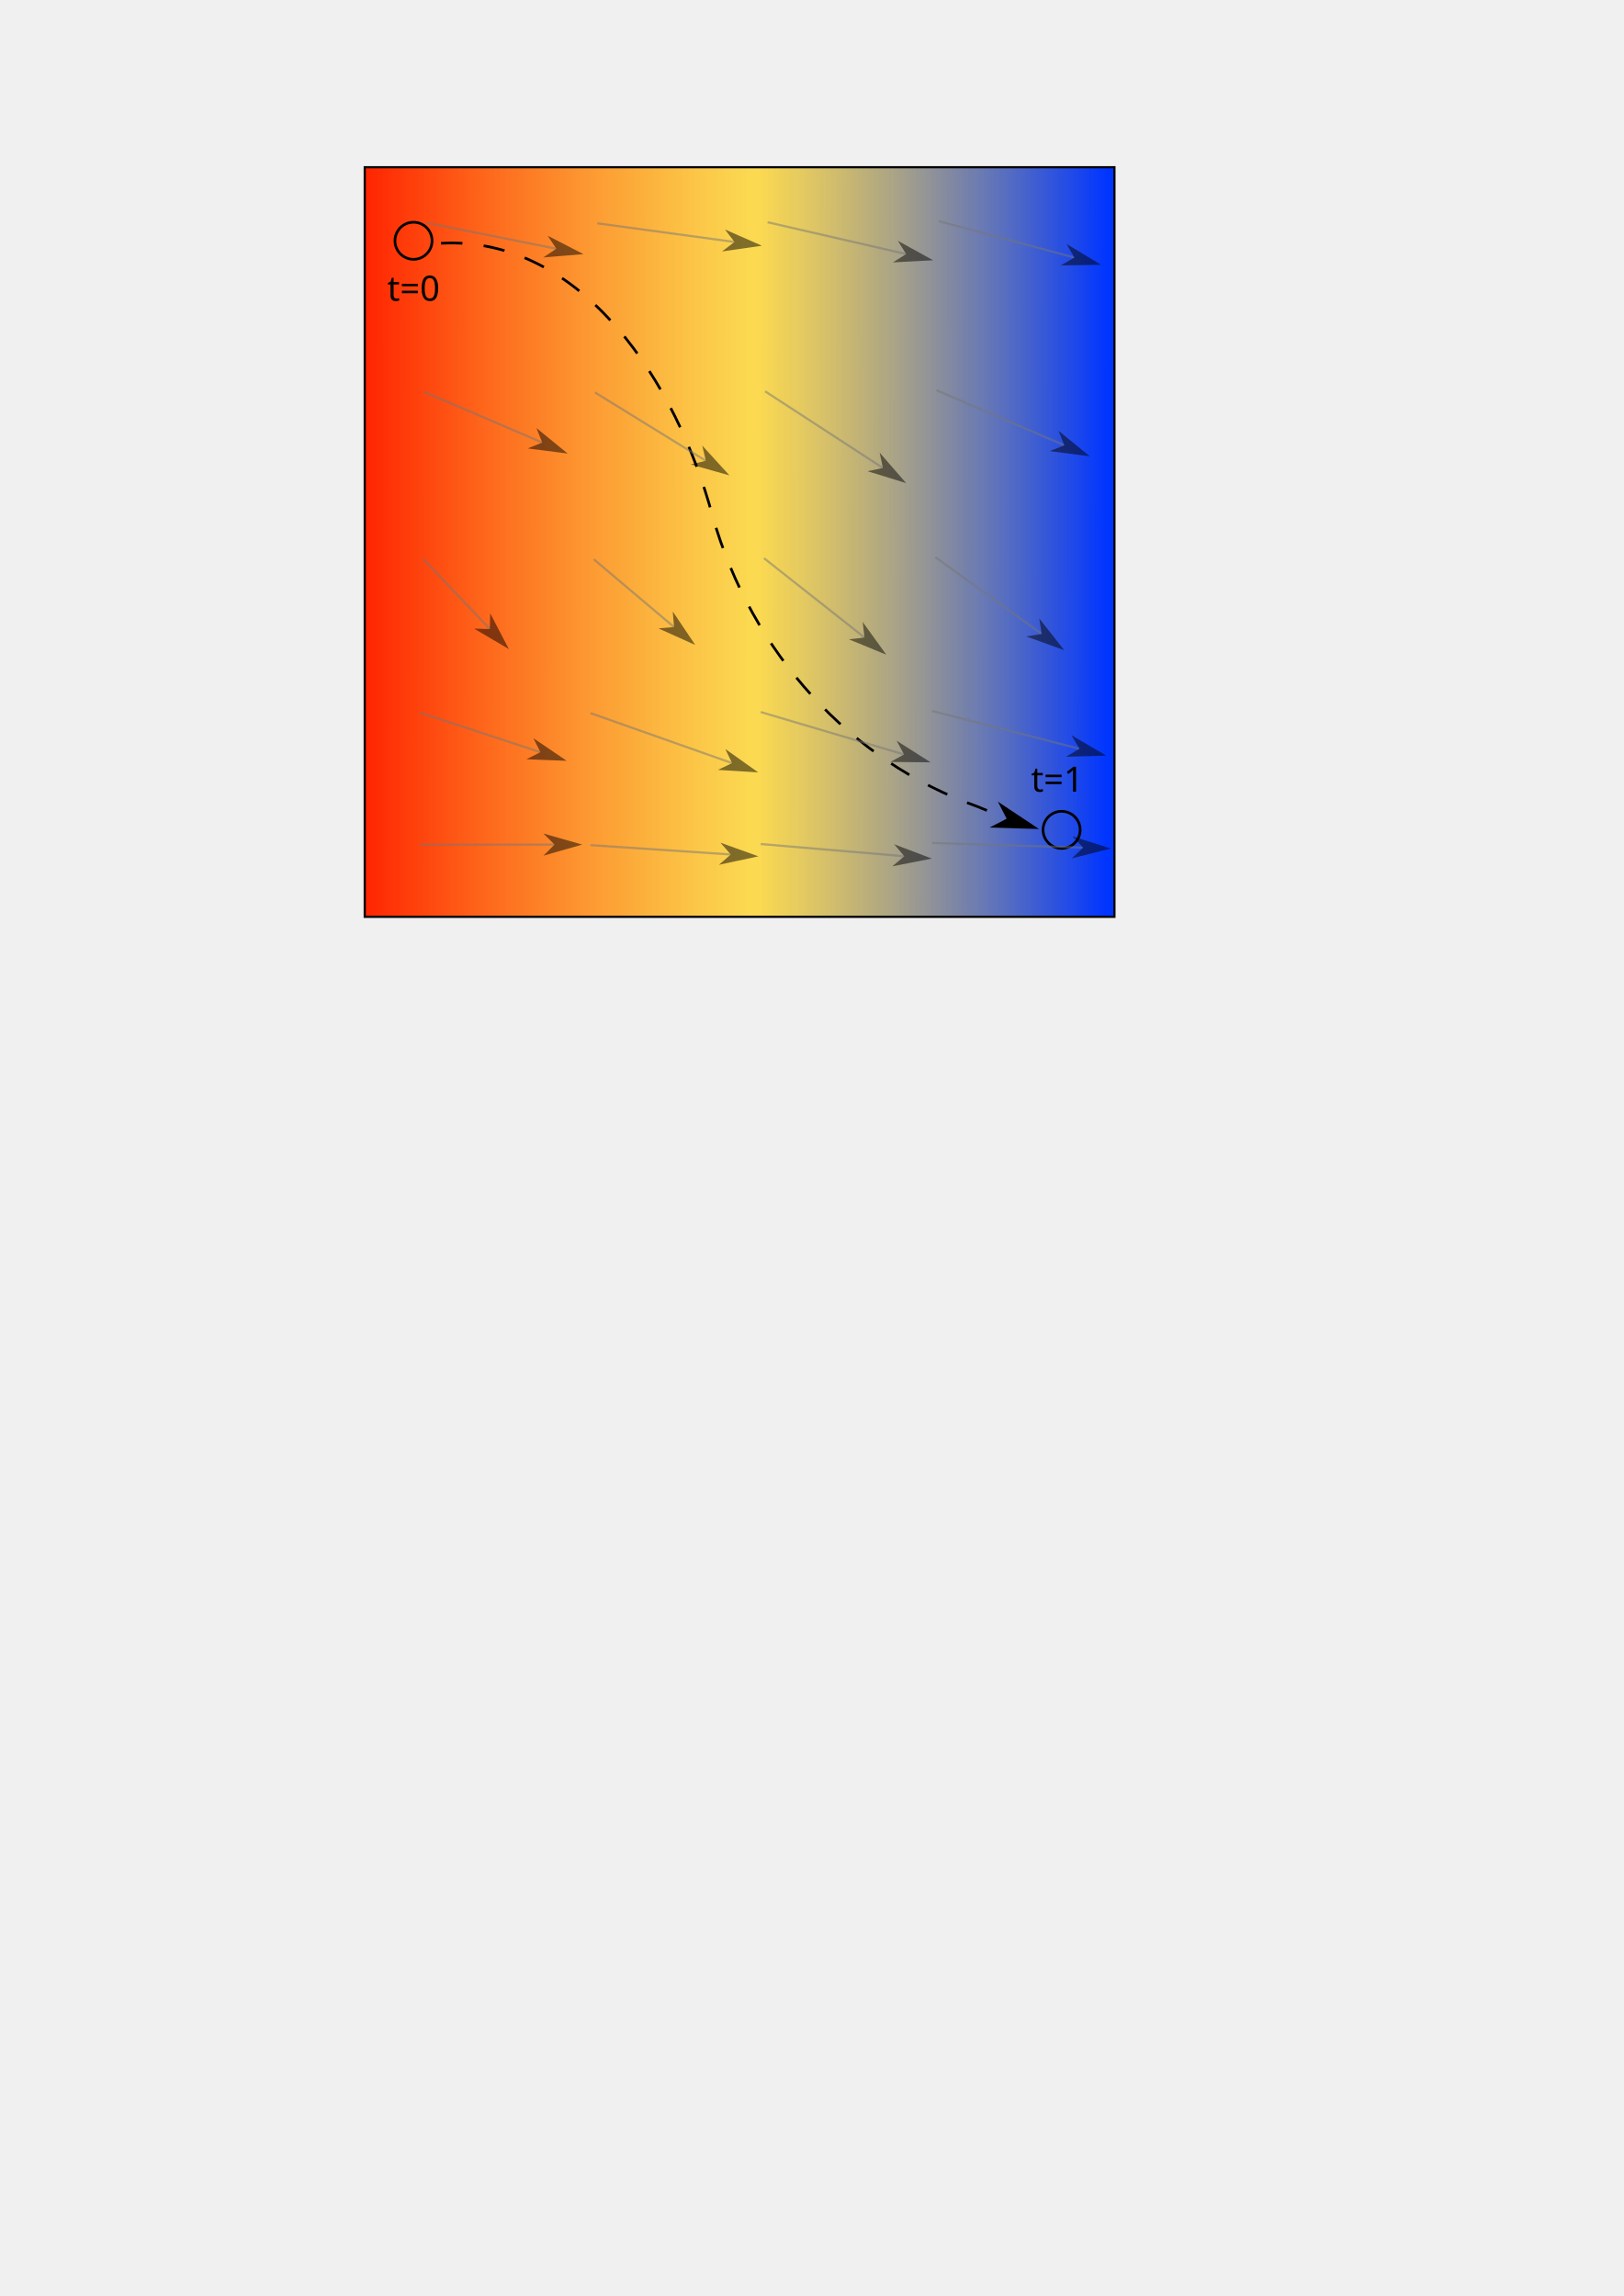
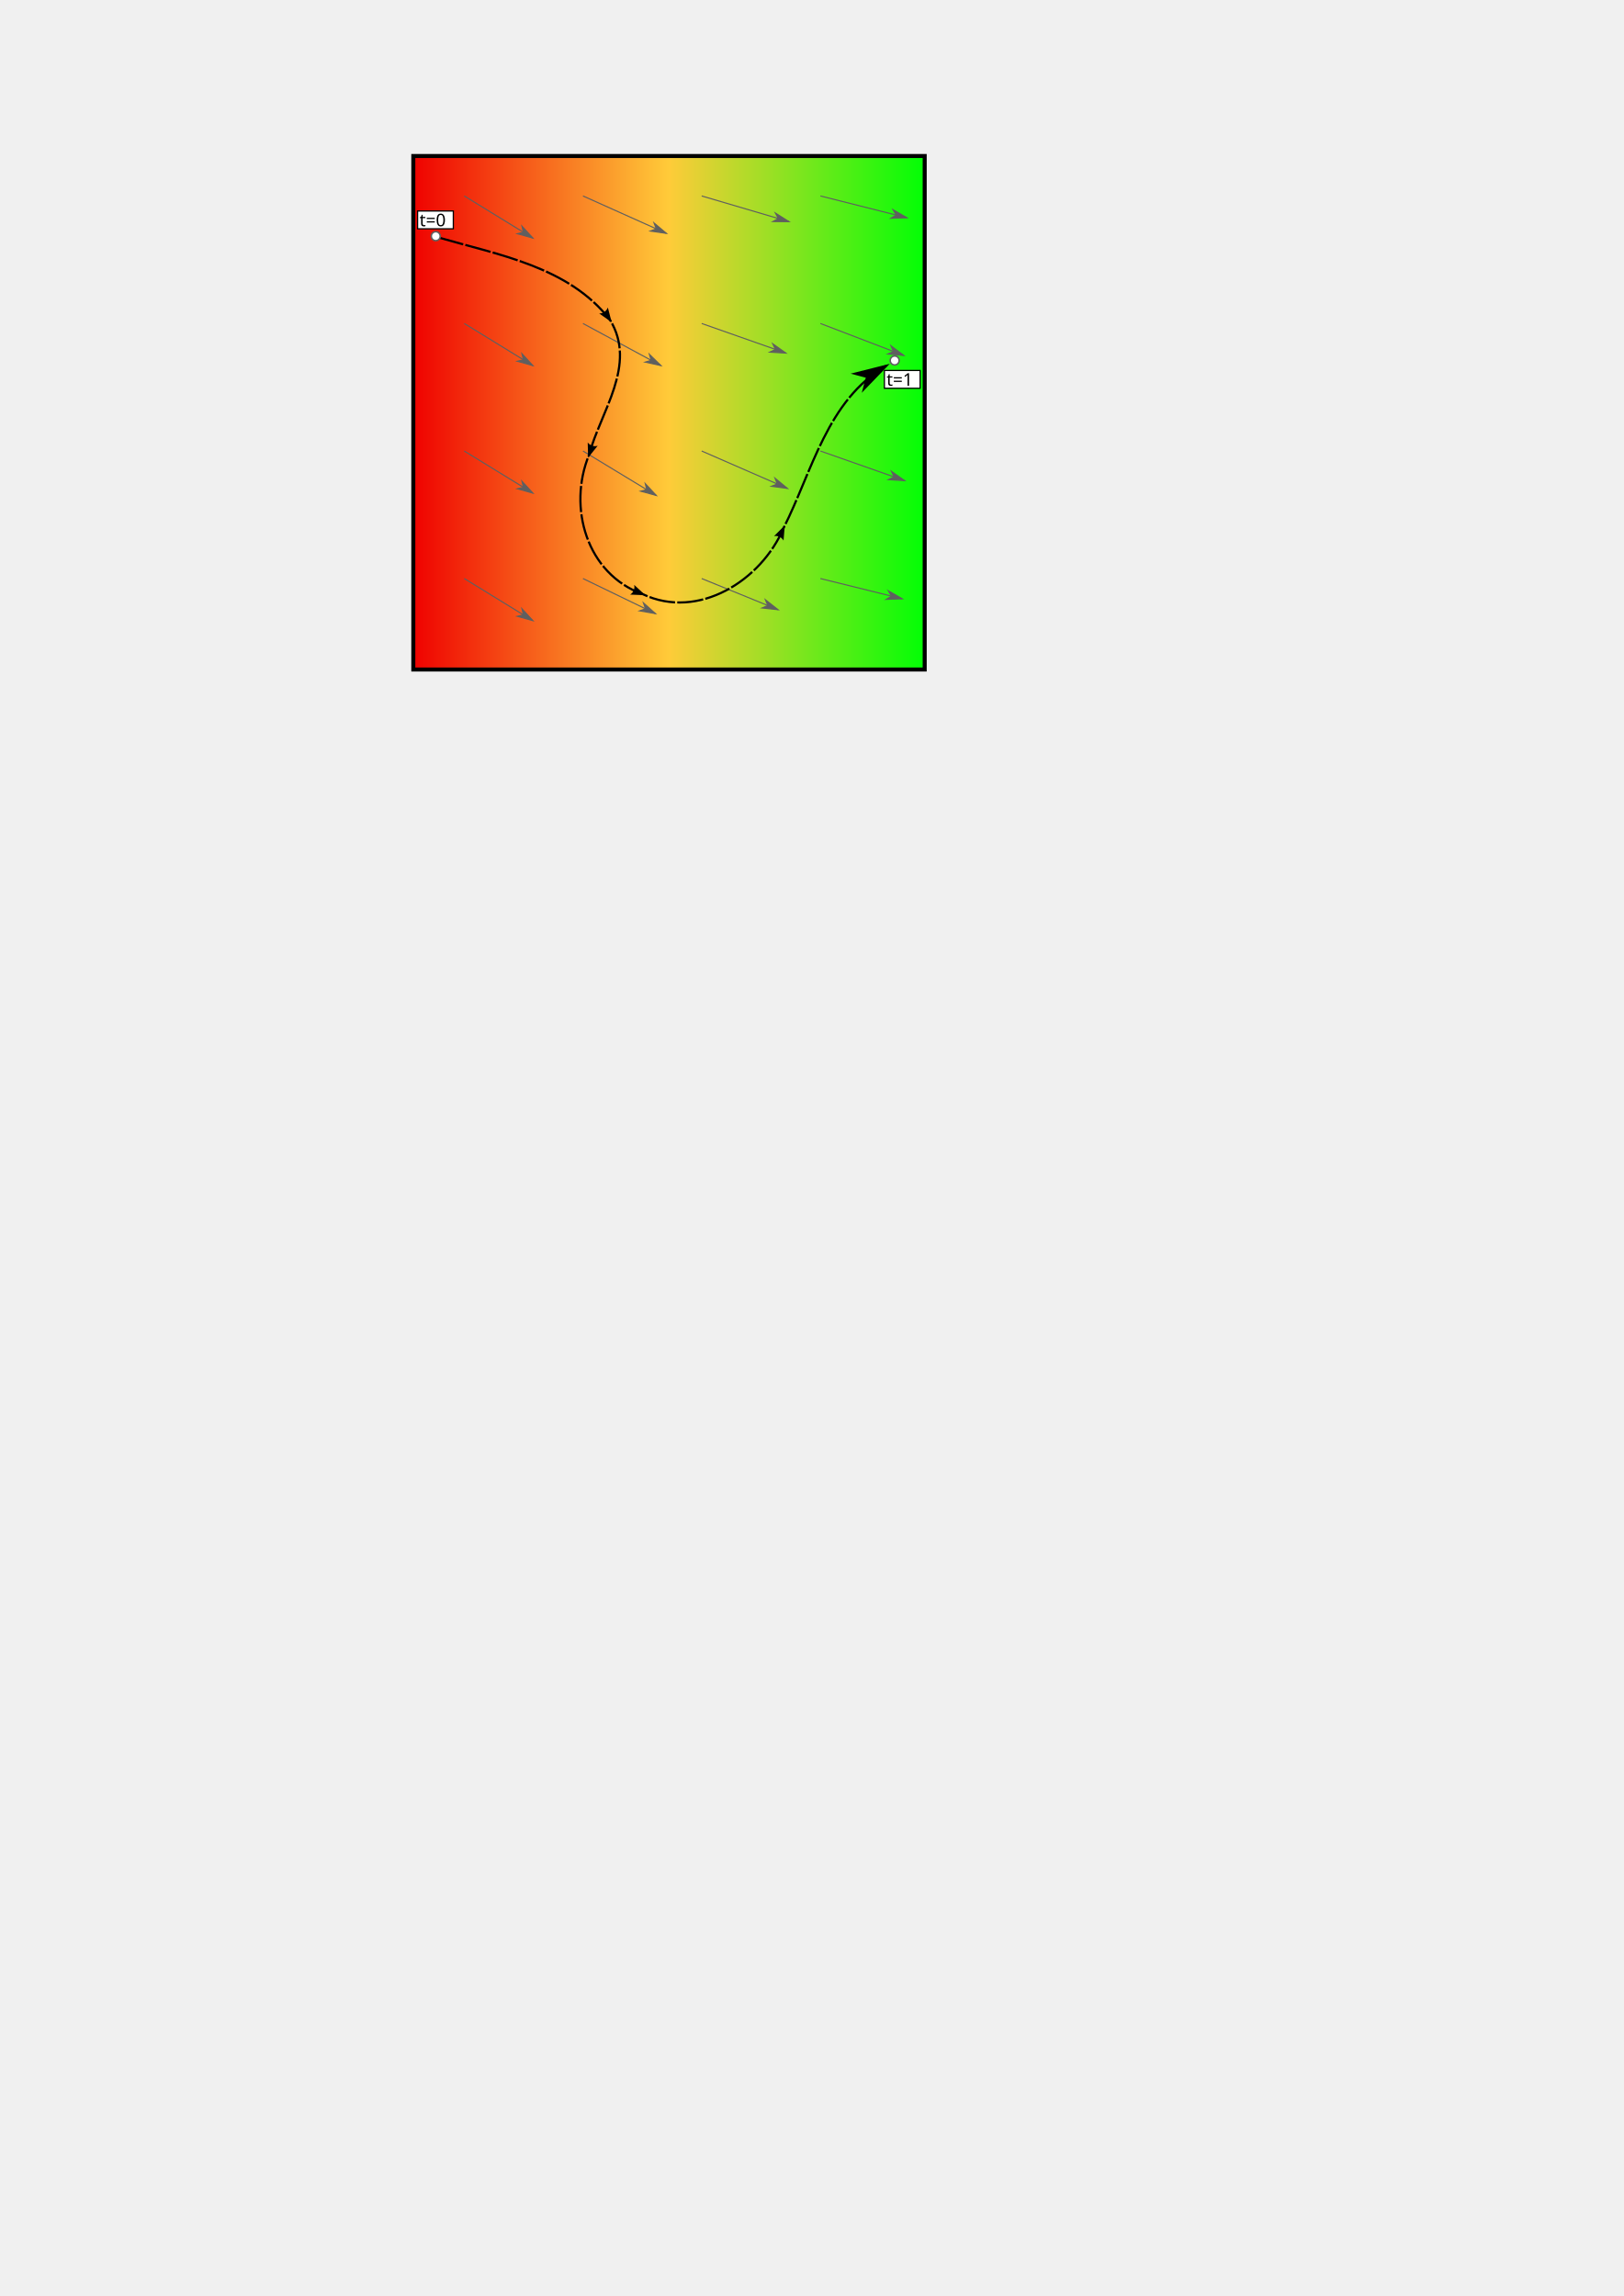
- <svg xmlns="http://www.w3.org/2000/svg" xmlns:xlink="http://www.w3.org/1999/xlink" width="744.094" height="1052.362" id="svg2" version="1.1">
-   <defs id="defs4">
-     <marker orient="auto" refY="0.0" refX="0.0" id="Arrow1Lend" style="overflow:visible;">
-       <path id="path3793" d="M 0.0,0.0 L 5.0,-5.0 L -12.5,0.0 L 5.0,5.0 L 0.0,0.0 z " style="fill-rule:evenodd;stroke:#000000;stroke-width:1.0pt;" transform="scale(0.8) rotate(180) translate(12.5,0)" />
+ <svg xmlns="http://www.w3.org/2000/svg" xmlns:ns1="http://www.openswatchbook.org/uri/2009/osb" xmlns:xlink="http://www.w3.org/1999/xlink" version="1.1" id="svg8409" height="1052.362" width="744.094">
+   <defs id="defs8411">
+     <marker style="overflow:visible;" id="Arrow2Mend" refX="0.0" refY="0.0" orient="auto">
+       <path transform="scale(0.6) rotate(180) translate(0,0)" d="M 8.719,4.034 L -2.207,0.016 L 8.719,-4.002 C 6.973,-1.63 6.983,1.616 8.719,4.034 z " style="fill-rule:evenodd;stroke-width:0.625;stroke-linejoin:round;" id="path6308" />
    </marker>
-     <linearGradient id="linearGradient3755">
-       <stop style="stop-color:#ff2200;stop-opacity:1;" offset="0" id="stop3757" />
-       <stop id="stop3763" offset="0.519" style="stop-color:#ffd11a;stop-opacity:0.742;" />
-       <stop style="stop-color:#ffd11a;stop-opacity:0.741;" offset="0.534" id="stop3765" />
-       <stop style="stop-color:#0035ff;stop-opacity:1;" offset="1" id="stop3759" />
+     <marker style="overflow:visible;" id="Arrow1Lend" refX="0.0" refY="0.0" orient="auto">
+       <path transform="scale(0.8) rotate(180) translate(12.5,0)" style="fill-rule:evenodd;stroke:#000000;stroke-width:1.0pt;" d="M 0.0,0.0 L 5.0,-5.0 L -12.5,0.0 L 5.0,5.0 L 0.0,0.0 z " id="path6284" />
+     </marker>
+     <linearGradient id="linearGradient8937">
+       <stop id="stop8939" offset="0" style="stop-color:#ef0000;stop-opacity:1;" />
+       <stop style="stop-color:#ffcb39;stop-opacity:1;" offset="0.5" id="stop8945" />
+       <stop id="stop8941" offset="1" style="stop-color:#00ff05;stop-opacity:1;" />
    </linearGradient>
-     <linearGradient xlink:href="#linearGradient3755" id="linearGradient3761" x1="165.714" y1="228.743" x2="507.323" y2="229.094" gradientUnits="userSpaceOnUse" />
-     <marker orient="auto" refY="0" refX="0" id="Arrow1Lend-3" style="overflow:visible">
-       <path id="path3793-7" d="M 0,0 5,-5 -12.5,0 5,5 0,0 z" style="fill-rule:evenodd;stroke:#000000;stroke-width:1pt" transform="matrix(-0.8,0,0,-0.8,-10,0)" />
+     <linearGradient ns1:paint="solid" id="linearGradient8927">
+       <stop id="stop8929" offset="0" style="stop-color:#000000;stop-opacity:1;" />
+     </linearGradient>
+     <linearGradient gradientTransform="translate(68.69037,6.060915)" gradientUnits="userSpaceOnUse" y2="183.126" x2="355.991" y1="183.126" x1="119.791" id="linearGradient8943" xlink:href="#linearGradient8937" />
+     <marker style="overflow:visible" id="Arrow1Lend-6" refX="0" refY="0" orient="auto">
+       <path transform="matrix(-0.8,0,0,-0.8,-10,0)" style="fill-rule:evenodd;stroke:#000000;stroke-width:1pt" d="M 0,0 5,-5 -12.5,0 5,5 0,0 z" id="path6284-2" />
    </marker>
-     <marker orient="auto" refY="0" refX="0" id="Arrow1Lend-6" style="overflow:visible">
-       <path id="path3793-4" d="M 0,0 5,-5 -12.5,0 5,5 0,0 z" style="fill-rule:evenodd;stroke:#000000;stroke-width:1pt" transform="matrix(-0.8,0,0,-0.8,-10,0)" />
+     <marker style="overflow:visible" id="Arrow1Lend-3" refX="0" refY="0" orient="auto">
+       <path transform="matrix(-0.8,0,0,-0.8,-10,0)" style="fill-rule:evenodd;stroke:#000000;stroke-width:1pt" d="M 0,0 5,-5 -12.5,0 5,5 0,0 z" id="path6284-1" />
    </marker>
-     <marker orient="auto" refY="0" refX="0" id="Arrow1Lend-38" style="overflow:visible">
-       <path id="path3793-9" d="M 0,0 5,-5 -12.5,0 5,5 0,0 z" style="fill-rule:evenodd;stroke:#000000;stroke-width:1pt" transform="matrix(-0.8,0,0,-0.8,-10,0)" />
+     <marker style="overflow:visible" id="Arrow1Lend-0" refX="0" refY="0" orient="auto">
+       <path transform="matrix(-0.8,0,0,-0.8,-10,0)" style="fill-rule:evenodd;stroke:#000000;stroke-width:1pt" d="M 0,0 5,-5 -12.5,0 5,5 0,0 z" id="path6284-5" />
    </marker>
-     <marker orient="auto" refY="0" refX="0" id="marker4608" style="overflow:visible">
-       <path id="path4610" d="M 0,0 5,-5 -12.5,0 5,5 0,0 z" style="fill-rule:evenodd;stroke:#000000;stroke-width:1pt" transform="matrix(-0.8,0,0,-0.8,-10,0)" />
+     <marker style="overflow:visible" id="Arrow1Lend-8" refX="0" refY="0" orient="auto">
+       <path transform="matrix(-0.8,0,0,-0.8,-10,0)" style="fill-rule:evenodd;stroke:#000000;stroke-width:1pt" d="M 0,0 5,-5 -12.5,0 5,5 0,0 z" id="path6284-7" />
    </marker>
-     <marker orient="auto" refY="0" refX="0" id="Arrow1Lend-5" style="overflow:visible">
-       <path id="path3793-0" d="M 0,0 5,-5 -12.5,0 5,5 0,0 z" style="fill-rule:evenodd;stroke:#000000;stroke-width:1pt" transform="matrix(-0.8,0,0,-0.8,-10,0)" />
+     <marker style="overflow:visible" id="marker9195" refX="0" refY="0" orient="auto">
+       <path transform="matrix(-0.8,0,0,-0.8,-10,0)" style="fill-rule:evenodd;stroke:#000000;stroke-width:1pt" d="M 0,0 5,-5 -12.5,0 5,5 0,0 z" id="path9197" />
    </marker>
-     <marker orient="auto" refY="0" refX="0" id="Arrow1Lend-59" style="overflow:visible">
-       <path id="path3793-92" d="M 0,0 5,-5 -12.5,0 5,5 0,0 z" style="fill-rule:evenodd;stroke:#000000;stroke-width:1pt" transform="matrix(-0.8,0,0,-0.8,-10,0)" />
+     <marker style="overflow:visible" id="marker9199" refX="0" refY="0" orient="auto">
+       <path transform="matrix(-0.8,0,0,-0.8,-10,0)" style="fill-rule:evenodd;stroke:#000000;stroke-width:1pt" d="M 0,0 5,-5 -12.5,0 5,5 0,0 z" id="path9201" />
    </marker>
-     <marker orient="auto" refY="0" refX="0" id="Arrow1Lend-1" style="overflow:visible">
-       <path id="path3793-77" d="M 0,0 5,-5 -12.5,0 5,5 0,0 z" style="fill-rule:evenodd;stroke:#000000;stroke-width:1pt" transform="matrix(-0.8,0,0,-0.8,-10,0)" />
+     <marker style="overflow:visible" id="marker9203" refX="0" refY="0" orient="auto">
+       <path transform="matrix(-0.8,0,0,-0.8,-10,0)" style="fill-rule:evenodd;stroke:#000000;stroke-width:1pt" d="M 0,0 5,-5 -12.5,0 5,5 0,0 z" id="path9205" />
    </marker>
-     <marker orient="auto" refY="0" refX="0" id="Arrow1Lend-66" style="overflow:visible">
-       <path id="path3793-6" d="M 0,0 5,-5 -12.5,0 5,5 0,0 z" style="fill-rule:evenodd;stroke:#000000;stroke-width:1pt" transform="matrix(-0.8,0,0,-0.8,-10,0)" />
+     <marker style="overflow:visible" id="Arrow1Lend-5" refX="0" refY="0" orient="auto">
+       <path transform="matrix(-0.8,0,0,-0.8,-10,0)" style="fill-rule:evenodd;stroke:#000000;stroke-width:1pt" d="M 0,0 5,-5 -12.5,0 5,5 0,0 z" id="path6284-8" />
    </marker>
-     <marker orient="auto" refY="0" refX="0" id="marker4759" style="overflow:visible">
-       <path id="path4761" d="M 0,0 5,-5 -12.5,0 5,5 0,0 z" style="fill-rule:evenodd;stroke:#000000;stroke-width:1pt" transform="matrix(-0.8,0,0,-0.8,-10,0)" />
+     <marker style="overflow:visible" id="marker9195-3" refX="0" refY="0" orient="auto">
+       <path transform="matrix(-0.8,0,0,-0.8,-10,0)" style="fill-rule:evenodd;stroke:#000000;stroke-width:1pt" d="M 0,0 5,-5 -12.5,0 5,5 0,0 z" id="path9197-6" />
    </marker>
-     <marker orient="auto" refY="0" refX="0" id="marker4763" style="overflow:visible">
-       <path id="path4765" d="M 0,0 5,-5 -12.5,0 5,5 0,0 z" style="fill-rule:evenodd;stroke:#000000;stroke-width:1pt" transform="matrix(-0.8,0,0,-0.8,-10,0)" />
+     <marker style="overflow:visible" id="marker9199-3" refX="0" refY="0" orient="auto">
+       <path transform="matrix(-0.8,0,0,-0.8,-10,0)" style="fill-rule:evenodd;stroke:#000000;stroke-width:1pt" d="M 0,0 5,-5 -12.5,0 5,5 0,0 z" id="path9201-2" />
    </marker>
-     <marker orient="auto" refY="0" refX="0" id="marker4767" style="overflow:visible">
-       <path id="path4769" d="M 0,0 5,-5 -12.5,0 5,5 0,0 z" style="fill-rule:evenodd;stroke:#000000;stroke-width:1pt" transform="matrix(-0.8,0,0,-0.8,-10,0)" />
+     <marker style="overflow:visible" id="marker9203-7" refX="0" refY="0" orient="auto">
+       <path transform="matrix(-0.8,0,0,-0.8,-10,0)" style="fill-rule:evenodd;stroke:#000000;stroke-width:1pt" d="M 0,0 5,-5 -12.5,0 5,5 0,0 z" id="path9205-0" />
    </marker>
-     <marker orient="auto" refY="0" refX="0" id="Arrow1Lend-8" style="overflow:visible">
-       <path id="path3793-1" d="M 0,0 5,-5 -12.5,0 5,5 0,0 z" style="fill-rule:evenodd;stroke:#000000;stroke-width:1pt" transform="matrix(-0.8,0,0,-0.8,-10,0)" />
+     <marker style="overflow:visible" id="Arrow1Lend-31" refX="0" refY="0" orient="auto">
+       <path transform="matrix(-0.8,0,0,-0.8,-10,0)" style="fill-rule:evenodd;stroke:#000000;stroke-width:1pt" d="M 0,0 5,-5 -12.5,0 5,5 0,0 z" id="path6284-9" />
    </marker>
-     <marker orient="auto" refY="0" refX="0" id="marker4759-6" style="overflow:visible">
-       <path id="path4761-1" d="M 0,0 5,-5 -12.5,0 5,5 0,0 z" style="fill-rule:evenodd;stroke:#000000;stroke-width:1pt" transform="matrix(-0.8,0,0,-0.8,-10,0)" />
+     <marker style="overflow:visible" id="marker9195-6" refX="0" refY="0" orient="auto">
+       <path transform="matrix(-0.8,0,0,-0.8,-10,0)" style="fill-rule:evenodd;stroke:#000000;stroke-width:1pt" d="M 0,0 5,-5 -12.5,0 5,5 0,0 z" id="path9197-7" />
    </marker>
-     <marker orient="auto" refY="0" refX="0" id="marker4763-8" style="overflow:visible">
-       <path id="path4765-0" d="M 0,0 5,-5 -12.5,0 5,5 0,0 z" style="fill-rule:evenodd;stroke:#000000;stroke-width:1pt" transform="matrix(-0.8,0,0,-0.8,-10,0)" />
+     <marker style="overflow:visible" id="marker9199-1" refX="0" refY="0" orient="auto">
+       <path transform="matrix(-0.8,0,0,-0.8,-10,0)" style="fill-rule:evenodd;stroke:#000000;stroke-width:1pt" d="M 0,0 5,-5 -12.5,0 5,5 0,0 z" id="path9201-1" />
    </marker>
-     <marker orient="auto" refY="0" refX="0" id="marker4767-3" style="overflow:visible">
-       <path id="path4769-6" d="M 0,0 5,-5 -12.5,0 5,5 0,0 z" style="fill-rule:evenodd;stroke:#000000;stroke-width:1pt" transform="matrix(-0.8,0,0,-0.8,-10,0)" />
+     <marker style="overflow:visible" id="marker9203-0" refX="0" refY="0" orient="auto">
+       <path transform="matrix(-0.8,0,0,-0.8,-10,0)" style="fill-rule:evenodd;stroke:#000000;stroke-width:1pt" d="M 0,0 5,-5 -12.5,0 5,5 0,0 z" id="path9205-5" />
    </marker>
-     <marker orient="auto" refY="0" refX="0" id="Arrow1Lend-0" style="overflow:visible">
-       <path id="path3793-2" d="M 0,0 5,-5 -12.5,0 5,5 0,0 z" style="fill-rule:evenodd;stroke:#000000;stroke-width:1pt" transform="matrix(-0.8,0,0,-0.8,-10,0)" />
+     <marker style="overflow:visible;" id="Arrow1Lendz" refX="0.0" refY="0.0" orient="auto">
+       <path transform="scale(0.8) rotate(180) translate(12.5,0)" style="stroke:#5f5f5f;stroke-width:1.0pt;fill:#5f5f5f;fill-rule:evenodd" d="M 0.0,0.0 L 5.0,-5.0 L -12.5,0.0 L 5.0,5.0 L 0.0,0.0 z " id="path10072" />
    </marker>
-     <marker orient="auto" refY="0" refX="0" id="marker4759-4" style="overflow:visible">
-       <path id="path4761-0" d="M 0,0 5,-5 -12.5,0 5,5 0,0 z" style="fill-rule:evenodd;stroke:#000000;stroke-width:1pt" transform="matrix(-0.8,0,0,-0.8,-10,0)" />
+     <marker style="overflow:visible;" id="Arrow1LendV" refX="0.0" refY="0.0" orient="auto">
+       <path transform="scale(0.8) rotate(180) translate(12.5,0)" style="stroke:#5f5f5f;stroke-width:1.0pt;fill:#5f5f5f;fill-rule:evenodd" d="M 0.0,0.0 L 5.0,-5.0 L -12.5,0.0 L 5.0,5.0 L 0.0,0.0 z " id="path10075" />
    </marker>
-     <marker orient="auto" refY="0" refX="0" id="marker4763-4" style="overflow:visible">
-       <path id="path4765-6" d="M 0,0 5,-5 -12.5,0 5,5 0,0 z" style="fill-rule:evenodd;stroke:#000000;stroke-width:1pt" transform="matrix(-0.8,0,0,-0.8,-10,0)" />
+     <marker style="overflow:visible;" id="Arrow1Lend2" refX="0.0" refY="0.0" orient="auto">
+       <path transform="scale(0.8) rotate(180) translate(12.5,0)" style="stroke:#5f5f5f;stroke-width:1.0pt;fill:#5f5f5f;fill-rule:evenodd" d="M 0.0,0.0 L 5.0,-5.0 L -12.5,0.0 L 5.0,5.0 L 0.0,0.0 z " id="path10078" />
    </marker>
-     <marker orient="auto" refY="0" refX="0" id="marker4767-4" style="overflow:visible">
-       <path id="path4769-5" d="M 0,0 5,-5 -12.5,0 5,5 0,0 z" style="fill-rule:evenodd;stroke:#000000;stroke-width:1pt" transform="matrix(-0.8,0,0,-0.8,-10,0)" />
+     <marker style="overflow:visible;" id="Arrow1LendL" refX="0.0" refY="0.0" orient="auto">
+       <path transform="scale(0.8) rotate(180) translate(12.5,0)" style="stroke:#5f5f5f;stroke-width:1.0pt;fill:#5f5f5f;fill-rule:evenodd" d="M 0.0,0.0 L 5.0,-5.0 L -12.5,0.0 L 5.0,5.0 L 0.0,0.0 z " id="path10081" />
    </marker>
-     <marker orient="auto" refY="0" refX="0" id="Arrow1Lend-2" style="overflow:visible">
-       <path id="path3793-63" d="M 0,0 5,-5 -12.5,0 5,5 0,0 z" style="fill-rule:evenodd;stroke:#000000;stroke-width:1pt" transform="matrix(-0.8,0,0,-0.8,-10,0)" />
+     <marker style="overflow:visible;" id="Arrow1LendY" refX="0.0" refY="0.0" orient="auto">
+       <path transform="scale(0.8) rotate(180) translate(12.5,0)" style="stroke:#5f5f5f;stroke-width:1.0pt;fill:#5f5f5f;fill-rule:evenodd" d="M 0.0,0.0 L 5.0,-5.0 L -12.5,0.0 L 5.0,5.0 L 0.0,0.0 z " id="path10084" />
    </marker>
-     <marker orient="auto" refY="0" refX="0" id="marker4874" style="overflow:visible">
-       <path id="path4876" d="M 0,0 5,-5 -12.5,0 5,5 0,0 z" style="fill-rule:evenodd;stroke:#000000;stroke-width:1pt" transform="matrix(-0.8,0,0,-0.8,-10,0)" />
+     <marker style="overflow:visible;" id="Arrow1LendN" refX="0.0" refY="0.0" orient="auto">
+       <path transform="scale(0.8) rotate(180) translate(12.5,0)" style="stroke:#5f5f5f;stroke-width:1.0pt;fill:#5f5f5f;fill-rule:evenodd" d="M 0.0,0.0 L 5.0,-5.0 L -12.5,0.0 L 5.0,5.0 L 0.0,0.0 z " id="path10087" />
    </marker>
-     <marker orient="auto" refY="0" refX="0" id="marker4878" style="overflow:visible">
-       <path id="path4880" d="M 0,0 5,-5 -12.5,0 5,5 0,0 z" style="fill-rule:evenodd;stroke:#000000;stroke-width:1pt" transform="matrix(-0.8,0,0,-0.8,-10,0)" />
+     <marker style="overflow:visible;" id="Arrow1Lendv" refX="0.0" refY="0.0" orient="auto">
+       <path transform="scale(0.8) rotate(180) translate(12.5,0)" style="stroke:#5f5f5f;stroke-width:1.0pt;fill:#5f5f5f;fill-rule:evenodd" d="M 0.0,0.0 L 5.0,-5.0 L -12.5,0.0 L 5.0,5.0 L 0.0,0.0 z " id="path10090" />
    </marker>
-     <marker orient="auto" refY="0" refX="0" id="marker4882" style="overflow:visible">
-       <path id="path4884" d="M 0,0 5,-5 -12.5,0 5,5 0,0 z" style="fill-rule:evenodd;stroke:#000000;stroke-width:1pt" transform="matrix(-0.8,0,0,-0.8,-10,0)" />
+     <marker style="overflow:visible;" id="Arrow1LendR" refX="0.0" refY="0.0" orient="auto">
+       <path transform="scale(0.8) rotate(180) translate(12.5,0)" style="stroke:#5f5f5f;stroke-width:1.0pt;fill:#5f5f5f;fill-rule:evenodd" d="M 0.0,0.0 L 5.0,-5.0 L -12.5,0.0 L 5.0,5.0 L 0.0,0.0 z " id="path10093" />
+     </marker>
+     <marker style="overflow:visible;" id="Arrow1Lend9" refX="0.0" refY="0.0" orient="auto">
+       <path transform="scale(0.8) rotate(180) translate(12.5,0)" style="stroke:#5f5f5f;stroke-width:1.0pt;fill:#5f5f5f;fill-rule:evenodd" d="M 0.0,0.0 L 5.0,-5.0 L -12.5,0.0 L 5.0,5.0 L 0.0,0.0 z " id="path10096" />
+     </marker>
+     <marker style="overflow:visible;" id="Arrow1LendF" refX="0.0" refY="0.0" orient="auto">
+       <path transform="scale(0.8) rotate(180) translate(12.5,0)" style="stroke:#5f5f5f;stroke-width:1.0pt;fill:#5f5f5f;fill-rule:evenodd" d="M 0.0,0.0 L 5.0,-5.0 L -12.5,0.0 L 5.0,5.0 L 0.0,0.0 z " id="path10099" />
+     </marker>
+     <marker style="overflow:visible;" id="Arrow1Lendt" refX="0.0" refY="0.0" orient="auto">
+       <path transform="scale(0.8) rotate(180) translate(12.5,0)" style="stroke:#5f5f5f;stroke-width:1.0pt;fill:#5f5f5f;fill-rule:evenodd" d="M 0.0,0.0 L 5.0,-5.0 L -12.5,0.0 L 5.0,5.0 L 0.0,0.0 z " id="path10102" />
+     </marker>
+     <marker style="overflow:visible;" id="Arrow1LendU" refX="0.0" refY="0.0" orient="auto">
+       <path transform="scale(0.8) rotate(180) translate(12.5,0)" style="stroke:#5f5f5f;stroke-width:1.0pt;fill:#5f5f5f;fill-rule:evenodd" d="M 0.0,0.0 L 5.0,-5.0 L -12.5,0.0 L 5.0,5.0 L 0.0,0.0 z " id="path10105" />
+     </marker>
+     <marker style="overflow:visible;" id="Arrow1Lend2a" refX="0.0" refY="0.0" orient="auto">
+       <path transform="scale(0.8) rotate(180) translate(12.5,0)" style="stroke:#5f5f5f;stroke-width:1.0pt;fill:#5f5f5f;fill-rule:evenodd" d="M 0.0,0.0 L 5.0,-5.0 L -12.5,0.0 L 5.0,5.0 L 0.0,0.0 z " id="path10108" />
+     </marker>
+     <marker style="overflow:visible;" id="Arrow1LendG" refX="0.0" refY="0.0" orient="auto">
+       <path transform="scale(0.8) rotate(180) translate(12.5,0)" style="stroke:#5f5f5f;stroke-width:1.0pt;fill:#5f5f5f;fill-rule:evenodd" d="M 0.0,0.0 L 5.0,-5.0 L -12.5,0.0 L 5.0,5.0 L 0.0,0.0 z " id="path10111" />
+     </marker>
+     <marker style="overflow:visible;" id="Arrow1LendUS" refX="0.0" refY="0.0" orient="auto">
+       <path transform="scale(0.8) rotate(180) translate(12.5,0)" style="stroke:#5f5f5f;stroke-width:1.0pt;fill:#5f5f5f;fill-rule:evenodd" d="M 0.0,0.0 L 5.0,-5.0 L -12.5,0.0 L 5.0,5.0 L 0.0,0.0 z " id="path10114" />
+     </marker>
+     <marker style="overflow:visible;" id="Arrow1Lendp" refX="0.0" refY="0.0" orient="auto">
+       <path transform="scale(0.8) rotate(180) translate(12.5,0)" style="stroke:#5f5f5f;stroke-width:1.0pt;fill:#5f5f5f;fill-rule:evenodd" d="M 0.0,0.0 L 5.0,-5.0 L -12.5,0.0 L 5.0,5.0 L 0.0,0.0 z " id="path10117" />
    </marker>
  </defs>
  <g id="layer1">
-     <rect style="fill:url(#linearGradient3761);stroke:#000000;stroke-width:1;stroke-linecap:butt;stroke-miterlimit:4;stroke-opacity:1;stroke-dasharray:none;stroke-dashoffset:0;fill-opacity:1" id="rect2985" width="343.571" height="343.571" x="167.143" y="76.648" />
-     <path style="fill:none;stroke:#000000;stroke-width:1.225;stroke-linecap:butt;stroke-linejoin:miter;stroke-opacity:1;stroke-miterlimit:4;stroke-dasharray:9.8, 9.8;stroke-dashoffset:0;marker-end:url(#Arrow1Lend)" d="m 202.112,111.502 c 65.032,-3.447 108.174,64.559 124.426,125.007 17.875,63.005 63.52,112.579 121.172,133.094 8.59,3.631 17.333,6.829 26.177,9.647" id="path3767" />
-     <path style="fill:none;stroke:#000000;stroke-width:1.225;stroke-linecap:butt;stroke-linejoin:miter;stroke-miterlimit:4;stroke-opacity:1;stroke-dasharray:none;stroke-dashoffset:0" id="path4325" d="m 88.5,134.362 a 8.5,8.5 0 1 1 -17,0 8.5,8.5 0 1 1 17,0 z" transform="translate(109.5,-24)" />
-     <path style="fill:none;stroke:#000000;stroke-width:1.225;stroke-linecap:butt;stroke-linejoin:miter;stroke-miterlimit:4;stroke-opacity:1;stroke-dasharray:none;stroke-dashoffset:0" id="path4325-5" d="m 88.5,134.362 a 8.5,8.5 0 1 1 -17,0 8.5,8.5 0 1 1 17,0 z" transform="translate(406.5,246)" />
-     <text xml:space="preserve" style="font-size:10px;font-style:normal;font-weight:normal;line-height:125%;letter-spacing:0px;word-spacing:0px;fill:#000000;fill-opacity:1;stroke:none;font-family:Sans" x="177.5" y="137.862" id="text4345">
-       <tspan id="tspan4347" x="177.5" y="137.862" style="font-size:16px">t=0</tspan>
+     <rect rx="0" ry="0" y="71.504" x="189.404" height="235.366" width="234.355" id="rect8417" style="fill:url(#linearGradient8943);fill-opacity:1;fill-rule:nonzero;stroke:#000000;stroke-width:1.844;stroke-linecap:butt;stroke-linejoin:miter;stroke-miterlimit:4;stroke-opacity:1;stroke-dasharray:none;stroke-dashoffset:0;opacity:1" />
+     <path id="path8951" d="m 212.758,89.818 31.387,19.265" style="stroke-linejoin:miter;opacity:1;marker-end:url(#Arrow1Lend2);stroke-opacity:1;stroke-dashoffset:0;stroke:#5f5f5f;stroke-linecap:butt;stroke-miterlimit:4;stroke-dasharray:none;stroke-width:0.5;fill:none" />
+     <path id="path8951-3" d="M 267.163,89.818 305.335,106.94" style="stroke-linejoin:miter;opacity:1;marker-end:url(#Arrow1Lendz);stroke-opacity:1;stroke-dashoffset:0;stroke:#5f5f5f;stroke-linecap:butt;stroke-miterlimit:4;stroke-dasharray:none;stroke-width:0.5;fill:none" />
+     <path id="path8951-4" d="m 321.567,89.818 39.958,11.765" style="stroke-linejoin:miter;opacity:1;marker-end:url(#Arrow1LendR);stroke-opacity:1;stroke-dashoffset:0;stroke:#5f5f5f;stroke-linecap:butt;stroke-miterlimit:4;stroke-dasharray:none;stroke-width:0.5;fill:none" />
+     <path id="path8951-7" d="m 375.972,89.818 39.601,9.979" style="stroke-linejoin:miter;opacity:1;marker-end:url(#Arrow1LendY);stroke-opacity:1;stroke-dashoffset:0;stroke:#5f5f5f;stroke-linecap:butt;stroke-miterlimit:4;stroke-dasharray:none;stroke-width:0.5;fill:none" />
+     <path id="path8951-2" d="m 212.758,148.27 31.387,19.265" style="stroke-linejoin:miter;opacity:1;marker-end:url(#Arrow1LendV);stroke-opacity:1;stroke-dashoffset:0;stroke:#5f5f5f;stroke-linecap:butt;stroke-miterlimit:4;stroke-dasharray:none;stroke-width:0.5;fill:none" />
+     <path id="path8951-3-7" d="m 267.163,148.27 35.672,19.265" style="stroke-linejoin:miter;opacity:1;marker-end:url(#Arrow1Lendt);stroke-opacity:1;stroke-dashoffset:0;stroke:#5f5f5f;stroke-linecap:butt;stroke-miterlimit:4;stroke-dasharray:none;stroke-width:0.5;fill:none" />
+     <path id="path8951-4-1" d="m 321.567,148.27 38.529,13.55" style="stroke-linejoin:miter;opacity:1;marker-end:url(#Arrow1LendL);stroke-opacity:1;stroke-dashoffset:0;stroke:#5f5f5f;stroke-linecap:butt;stroke-miterlimit:4;stroke-dasharray:none;stroke-width:0.5;fill:none" />
+     <path id="path8951-7-4" d="m 375.972,148.27 38.172,14.622" style="stroke-linejoin:miter;opacity:1;marker-end:url(#Arrow1LendU);stroke-opacity:1;stroke-dashoffset:0;stroke:#5f5f5f;stroke-linecap:butt;stroke-miterlimit:4;stroke-dasharray:none;stroke-width:0.5;fill:none" />
+     <path id="path8951-9" d="m 212.758,206.723 31.387,19.265" style="stroke-linejoin:miter;opacity:1;marker-end:url(#Arrow1Lend9);stroke-opacity:1;stroke-dashoffset:0;stroke:#5f5f5f;stroke-linecap:butt;stroke-miterlimit:4;stroke-dasharray:none;stroke-width:0.5;fill:none" />
+     <path id="path8951-3-6" d="m 267.163,206.723 33.529,20.336" style="stroke-linejoin:miter;opacity:1;marker-end:url(#Arrow1Lend2a);stroke-opacity:1;stroke-dashoffset:0;stroke:#5f5f5f;stroke-linecap:butt;stroke-miterlimit:4;stroke-dasharray:none;stroke-width:0.5;fill:none" />
+     <path id="path8951-4-8" d="m 321.567,206.723 39.244,17.122" style="stroke-linejoin:miter;opacity:1;marker-end:url(#Arrow1Lendp);stroke-opacity:1;stroke-dashoffset:0;stroke:#5f5f5f;stroke-linecap:butt;stroke-miterlimit:4;stroke-dasharray:none;stroke-width:0.5;fill:none" />
+     <path id="path8951-7-6" d="m 375.972,206.723 38.529,13.55" style="stroke-linejoin:miter;opacity:1;marker-end:url(#Arrow1LendG);stroke-opacity:1;stroke-dashoffset:0;stroke:#5f5f5f;stroke-linecap:butt;stroke-miterlimit:4;stroke-dasharray:none;stroke-width:0.5;fill:none" />
+     <path id="path8951-6" d="m 212.758,265.175 31.387,19.265" style="stroke-linejoin:miter;opacity:1;marker-end:url(#Arrow1LendN);stroke-opacity:1;stroke-dashoffset:0;stroke:#5f5f5f;stroke-linecap:butt;stroke-miterlimit:4;stroke-dasharray:none;stroke-width:0.5;fill:none" />
+     <path id="path8951-3-3" d="m 267.163,265.175 33.172,16.05" style="stroke-linejoin:miter;opacity:1;marker-end:url(#Arrow1Lendv);stroke-opacity:1;stroke-dashoffset:0;stroke:#5f5f5f;stroke-linecap:butt;stroke-miterlimit:4;stroke-dasharray:none;stroke-width:0.5;fill:none" />
+     <path id="path8951-4-0" d="m 321.567,265.175 34.958,14.265" style="stroke-linejoin:miter;opacity:1;marker-end:url(#Arrow1LendUS);stroke-opacity:1;stroke-dashoffset:0;stroke:#5f5f5f;stroke-linecap:butt;stroke-miterlimit:4;stroke-dasharray:none;stroke-width:0.5;fill:none" />
+     <path id="path8951-7-5" d="m 375.972,265.175 37.458,9.265" style="stroke-linejoin:miter;opacity:1;marker-end:url(#Arrow1LendF);stroke-opacity:1;stroke-dashoffset:0;stroke:#5f5f5f;stroke-linecap:butt;stroke-miterlimit:4;stroke-dasharray:none;stroke-width:0.5;fill:none" />
+     <path id="path9322" d="m 200.714,108.791 c 27.816,8.067 60.047,13.487 78.823,37.824 12.632,20.569 -4.317,42.061 -9.605,61.89 -9.853,23.97 -1.159,54.55 24.595,63.815 25.497,12.109 54.42,-6.284 64.566,-30.312 13.081,-25.88 20.004,-58.666 46.977,-74.288" style="fill:none;stroke:#000000;stroke-width:1;stroke-linecap:butt;stroke-linejoin:miter;stroke-miterlimit:4;stroke-opacity:1;stroke-dasharray:12, 1;stroke-dashoffset:0;marker-mid:url(#Arrow2Mend);marker-end:url(#marker9203-0)" />
+     <path style="fill:#ffffff;fill-opacity:1;fill-rule:nonzero;stroke:#5f5f5f;stroke-width:0.5;stroke-linecap:butt;stroke-linejoin:miter;stroke-miterlimit:4;stroke-opacity:1;stroke-dasharray:none;stroke-dashoffset:0" id="path10340" d="m 199.375,108.701 a 1.473,1.473 0 1 1 -2.946,0 1.473,1.473 0 1 1 2.946,0 z" transform="matrix(1.388601,0,0,1.388601,-75.11146,-42.68793)" />
+     <rect style="fill:#ffffff;fill-opacity:1;fill-rule:nonzero;stroke:#000000;stroke-width:0.555;stroke-linecap:butt;stroke-linejoin:miter;stroke-miterlimit:4;stroke-opacity:1;stroke-dasharray:none;stroke-dashoffset:0" id="rect10385" width="16.373" height="8.159" x="191.367" y="96.711" />
+     <text xml:space="preserve" style="font-size:10px;font-style:normal;font-weight:normal;line-height:125%;letter-spacing:0px;word-spacing:0px;fill:#000000;fill-opacity:1;stroke:none;font-family:Sans" x="192.245" y="103.703" id="text10342">
+       <tspan id="tspan10344" x="192.245" y="103.703" style="font-size:8px">t=0</tspan>
    </text>
-     <text xml:space="preserve" style="font-size:10px;font-style:normal;font-weight:normal;line-height:125%;letter-spacing:0px;word-spacing:0px;fill:#000000;fill-opacity:1;stroke:none;font-family:Sans" x="472.5" y="362.862" id="text4349">
-       <tspan id="tspan4351" x="472.5" y="362.862" style="font-size:16px">t=1</tspan>
+     <rect style="fill:#ffffff;fill-opacity:1;fill-rule:nonzero;stroke:#000000;stroke-width:0.555;stroke-linecap:butt;stroke-linejoin:miter;stroke-miterlimit:4;stroke-opacity:1;stroke-dasharray:none;stroke-dashoffset:0" id="rect10385-8" width="16.373" height="8.159" x="405.295" y="169.801" />
+     <text xml:space="preserve" style="font-size:10px;font-style:normal;font-weight:normal;line-height:125%;letter-spacing:0px;word-spacing:0px;fill:#000000;fill-opacity:1;stroke:none;font-family:Sans" x="406.277" y="176.796" id="text10342-8">
+       <tspan id="tspan10344-8" x="406.277" y="176.796" style="font-size:8px">t=1</tspan>
    </text>
-     <path style="opacity:0.496;fill:none;stroke:#757575;stroke-width:1;stroke-linecap:butt;stroke-linejoin:miter;stroke-miterlimit:4;stroke-opacity:1;stroke-dasharray:none;marker-end:url(#Arrow1Lend)" d="m 195.5,102.112 70,14" id="path4353-7-1" />
-     <path style="opacity:0.496;fill:none;stroke:#757575;stroke-width:1;stroke-linecap:butt;stroke-linejoin:miter;stroke-miterlimit:4;stroke-opacity:1;stroke-dasharray:none;marker-end:url(#Arrow1Lend)" d="m 273.75,102.362 73.5,10" id="path4353-7-1-0" />
-     <path style="opacity:0.496;fill:none;stroke:#757575;stroke-width:1;stroke-linecap:butt;stroke-linejoin:miter;stroke-miterlimit:4;stroke-opacity:1;stroke-dasharray:none;marker-end:url(#Arrow1Lend)" d="m 351.75,101.862 74,17" id="path4353-7-1-0-2" />
-     <path style="opacity:0.496;fill:none;stroke:#757575;stroke-width:1;stroke-linecap:butt;stroke-linejoin:miter;stroke-miterlimit:4;stroke-opacity:1;stroke-dasharray:none;marker-end:url(#Arrow1Lend)" d="m 430.25,101.362 72.5,19.5" id="path4353-7-1-0-9" />
-     <path style="opacity:0.496;fill:none;stroke:#757575;stroke-width:1;stroke-linecap:butt;stroke-linejoin:miter;stroke-miterlimit:4;stroke-opacity:1;stroke-dasharray:none;marker-end:url(#Arrow1Lend)" d="m 194.375,179.612 64,27.5" id="path4353-7-1-2" />
-     <path style="opacity:0.496;fill:none;stroke:#757575;stroke-width:1;stroke-linecap:butt;stroke-linejoin:miter;stroke-miterlimit:4;stroke-opacity:1;stroke-dasharray:none;marker-end:url(#Arrow1Lend)" d="m 272.625,179.862 60,37" id="path4353-7-1-0-4" />
-     <path style="opacity:0.496;fill:none;stroke:#757575;stroke-width:1;stroke-linecap:butt;stroke-linejoin:miter;stroke-miterlimit:4;stroke-opacity:1;stroke-dasharray:none;marker-end:url(#Arrow1Lend)" d="m 350.625,179.362 63,41" id="path4353-7-1-0-2-0" />
-     <path style="opacity:0.496;fill:none;stroke:#757575;stroke-width:1;stroke-linecap:butt;stroke-linejoin:miter;stroke-miterlimit:4;stroke-opacity:1;stroke-dasharray:none;marker-end:url(#Arrow1Lend)" d="m 429.125,178.862 68.5,29.5" id="path4353-7-1-0-9-7" />
-     <path style="opacity:0.496;fill:none;stroke:#757575;stroke-width:1;stroke-linecap:butt;stroke-linejoin:miter;stroke-miterlimit:4;stroke-opacity:1;stroke-dasharray:none;marker-end:url(#Arrow1Lend)" d="m 193.875,256.112 38,40" id="path4353-7-1-5" />
-     <path style="opacity:0.496;fill:none;stroke:#757575;stroke-width:1;stroke-linecap:butt;stroke-linejoin:miter;stroke-miterlimit:4;stroke-opacity:1;stroke-dasharray:none;marker-end:url(#Arrow1Lend)" d="m 272.125,256.362 45,38" id="path4353-7-1-0-1" />
-     <path style="opacity:0.496;fill:none;stroke:#757575;stroke-width:1;stroke-linecap:butt;stroke-linejoin:miter;stroke-miterlimit:4;stroke-opacity:1;stroke-dasharray:none;marker-end:url(#Arrow1Lend)" d="m 350.125,255.862 54.5,43" id="path4353-7-1-0-2-02" />
-     <path style="opacity:0.496;fill:none;stroke:#757575;stroke-width:1;stroke-linecap:butt;stroke-linejoin:miter;stroke-miterlimit:4;stroke-opacity:1;stroke-dasharray:none;marker-end:url(#Arrow1Lend)" d="m 428.625,255.362 57.5,41.5" id="path4353-7-1-0-9-8" />
-     <path style="opacity:0.496;fill:none;stroke:#757575;stroke-width:1;stroke-linecap:butt;stroke-linejoin:miter;stroke-miterlimit:4;stroke-opacity:1;stroke-dasharray:none;marker-end:url(#Arrow1Lend)" d="m 192.375,326.612 65.5,21.5" id="path4353-7-1-6" />
-     <path style="opacity:0.496;fill:none;stroke:#757575;stroke-width:1;stroke-linecap:butt;stroke-linejoin:miter;stroke-miterlimit:4;stroke-opacity:1;stroke-dasharray:none;marker-end:url(#Arrow1Lend)" d="m 270.625,326.862 75,26.5" id="path4353-7-1-0-16" />
-     <path style="opacity:0.496;fill:none;stroke:#757575;stroke-width:1;stroke-linecap:butt;stroke-linejoin:miter;stroke-miterlimit:4;stroke-opacity:1;stroke-dasharray:none;marker-end:url(#Arrow1Lend)" d="m 348.625,326.362 76,22.5" id="path4353-7-1-0-2-2" />
-     <path style="opacity:0.496;fill:none;stroke:#757575;stroke-width:1;stroke-linecap:butt;stroke-linejoin:miter;stroke-miterlimit:4;stroke-opacity:1;stroke-dasharray:none;marker-end:url(#Arrow1Lend)" d="m 427.125,325.862 78,20" id="path4353-7-1-0-9-9" />
-     <path style="opacity:0.496;fill:none;stroke:#757575;stroke-width:1;stroke-linecap:butt;stroke-linejoin:miter;stroke-miterlimit:4;stroke-opacity:1;stroke-dasharray:none;marker-end:url(#Arrow1Lend)" d="m 192.375,387.112 72.5,0" id="path4353-7-1-6-3" />
-     <path style="opacity:0.496;fill:none;stroke:#757575;stroke-width:1;stroke-linecap:butt;stroke-linejoin:miter;stroke-miterlimit:4;stroke-opacity:1;stroke-dasharray:none;marker-end:url(#Arrow1Lend)" d="m 270.625,387.362 75,5" id="path4353-7-1-0-16-3" />
-     <path style="opacity:0.496;fill:none;stroke:#757575;stroke-width:1;stroke-linecap:butt;stroke-linejoin:miter;stroke-miterlimit:4;stroke-opacity:1;stroke-dasharray:none;marker-end:url(#Arrow1Lend)" d="m 348.625,386.862 76.5,6.5" id="path4353-7-1-0-2-2-3" />
-     <path style="opacity:0.496;fill:none;stroke:#757575;stroke-width:1;stroke-linecap:butt;stroke-linejoin:miter;stroke-miterlimit:4;stroke-opacity:1;stroke-dasharray:none;marker-end:url(#Arrow1Lend)" d="m 427.125,386.362 80,2.5" id="path4353-7-1-0-9-9-6" />
+     <path style="fill:#ffffff;fill-opacity:1;fill-rule:nonzero;stroke:#5f5f5f;stroke-width:0.5;stroke-linecap:butt;stroke-linejoin:miter;stroke-miterlimit:4;stroke-opacity:1;stroke-dasharray:none;stroke-dashoffset:0" id="path10340-9" d="m 199.375,108.701 a 1.473,1.473 0 1 1 -2.946,0 1.473,1.473 0 1 1 2.946,0 z" transform="matrix(1.388601,0,0,1.388601,135.1934,14.27637)" />
  </g>
</svg>
